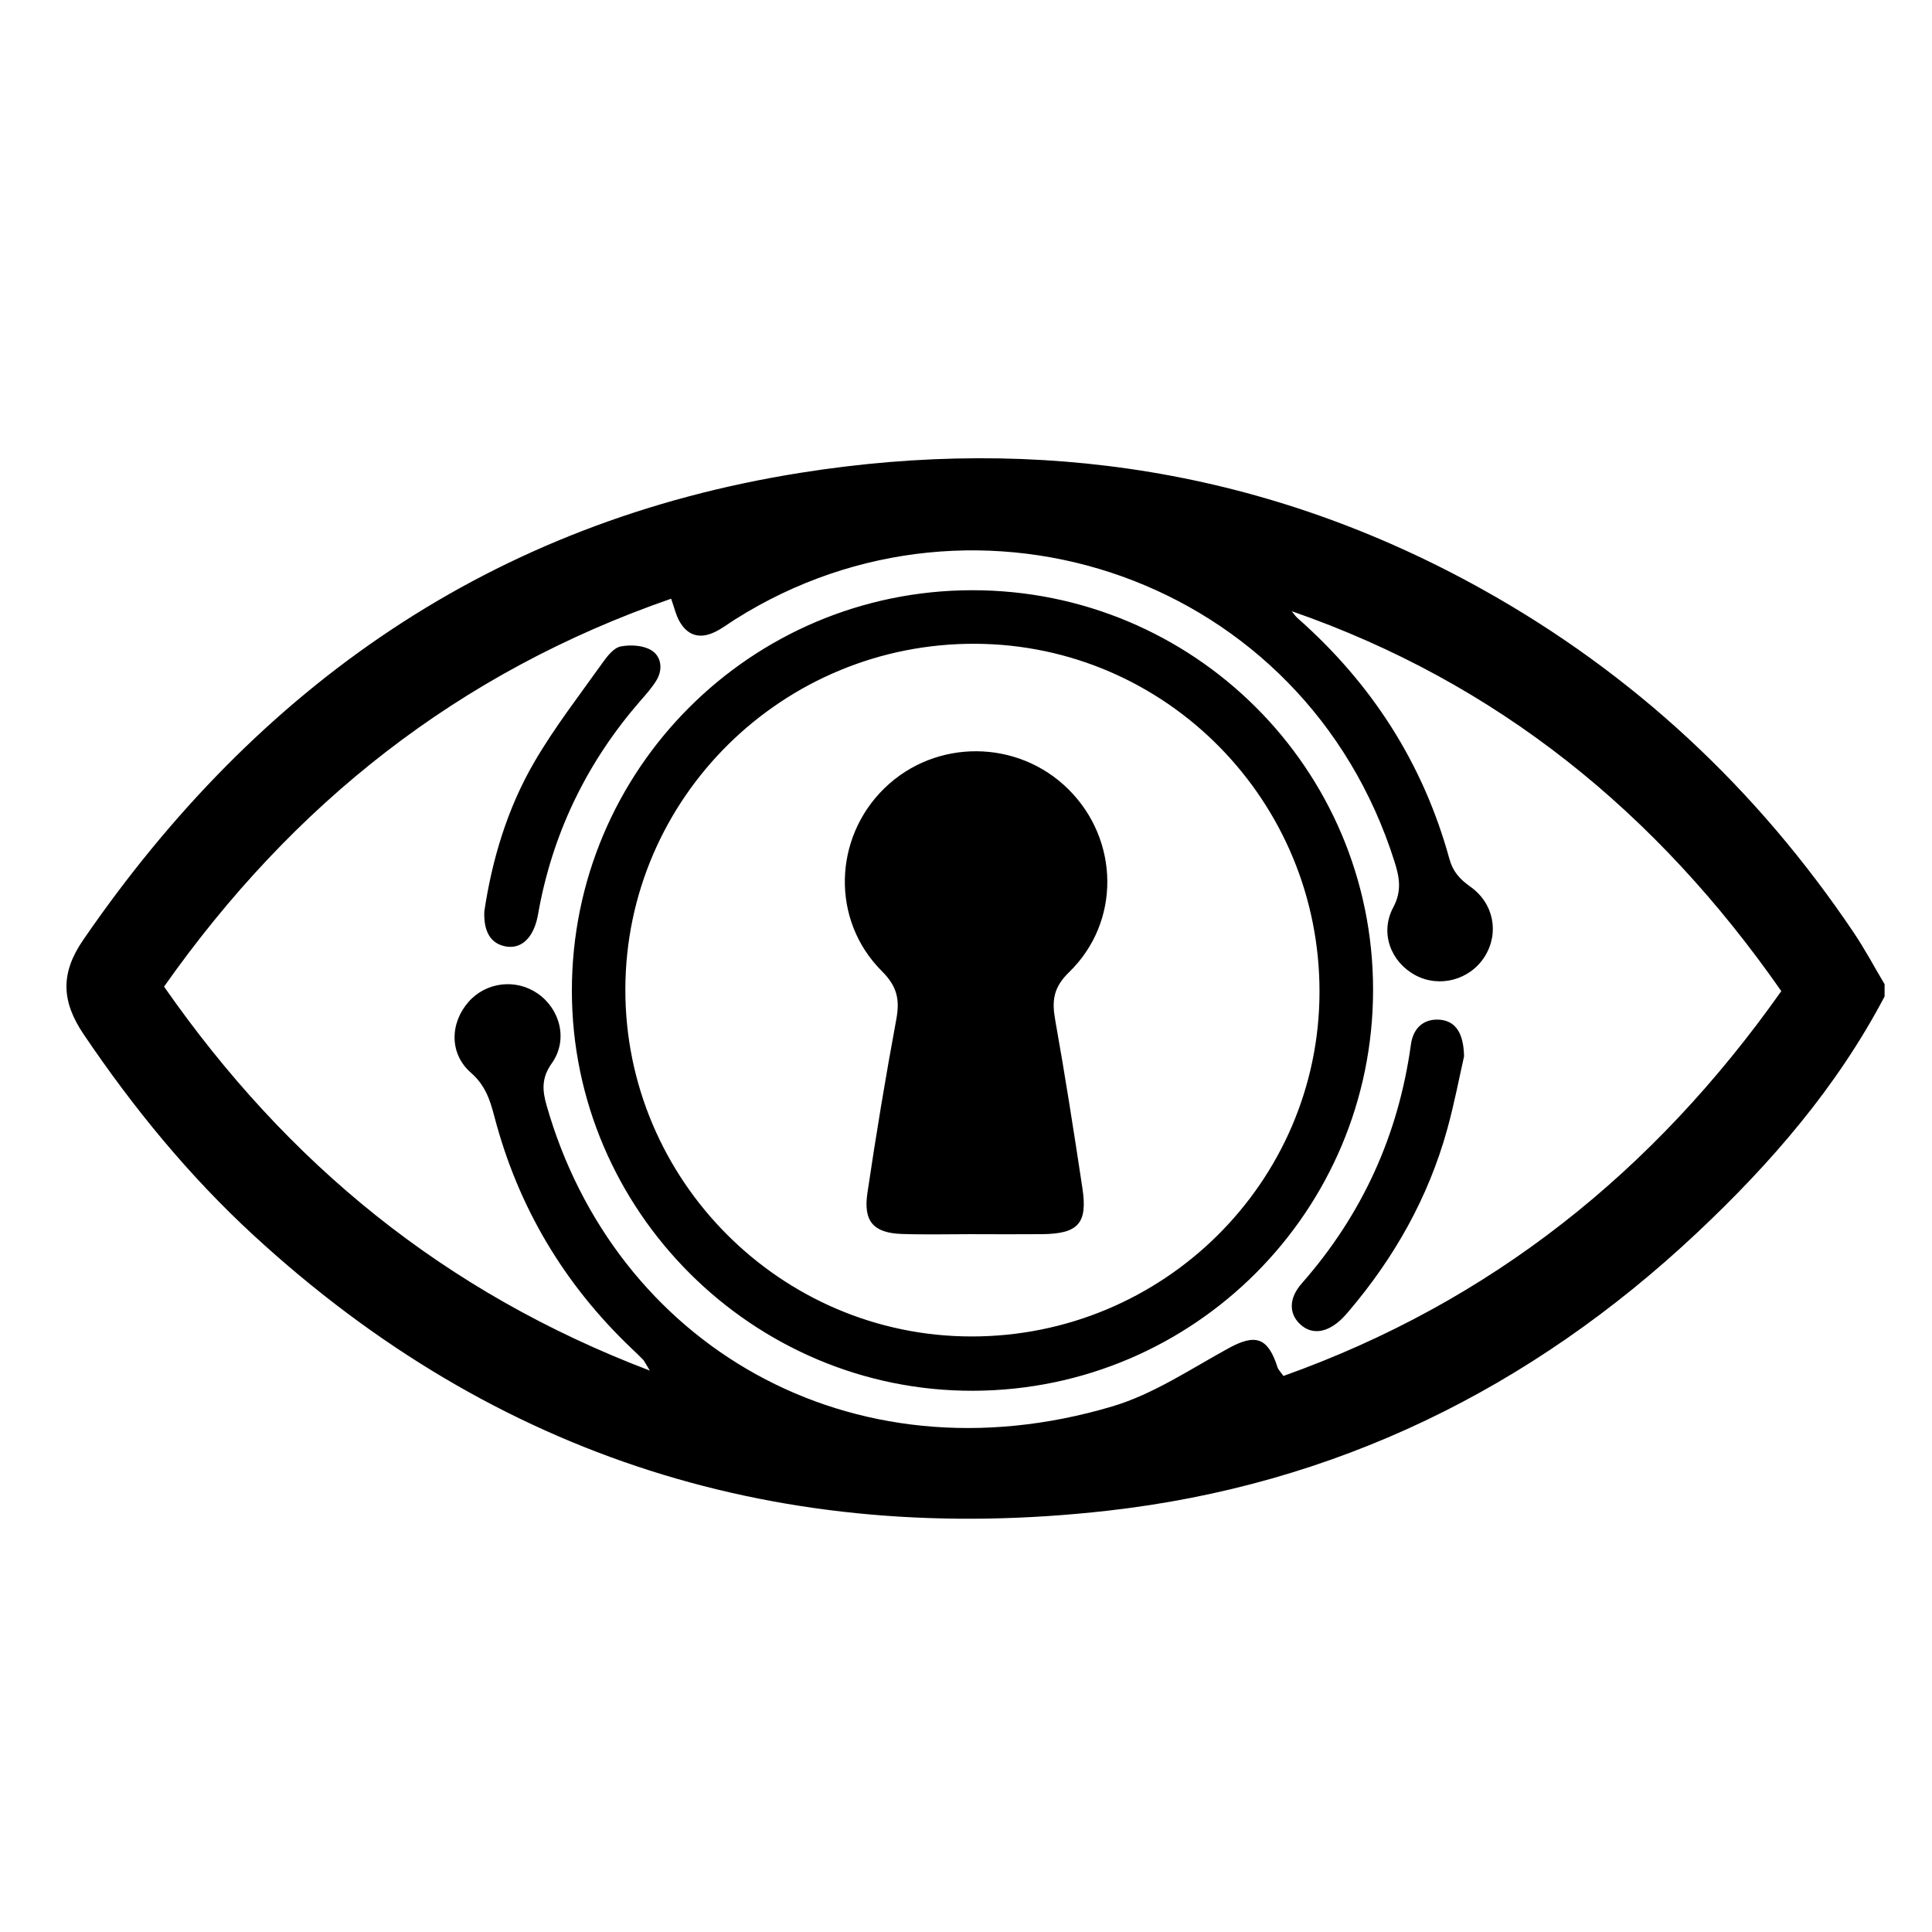
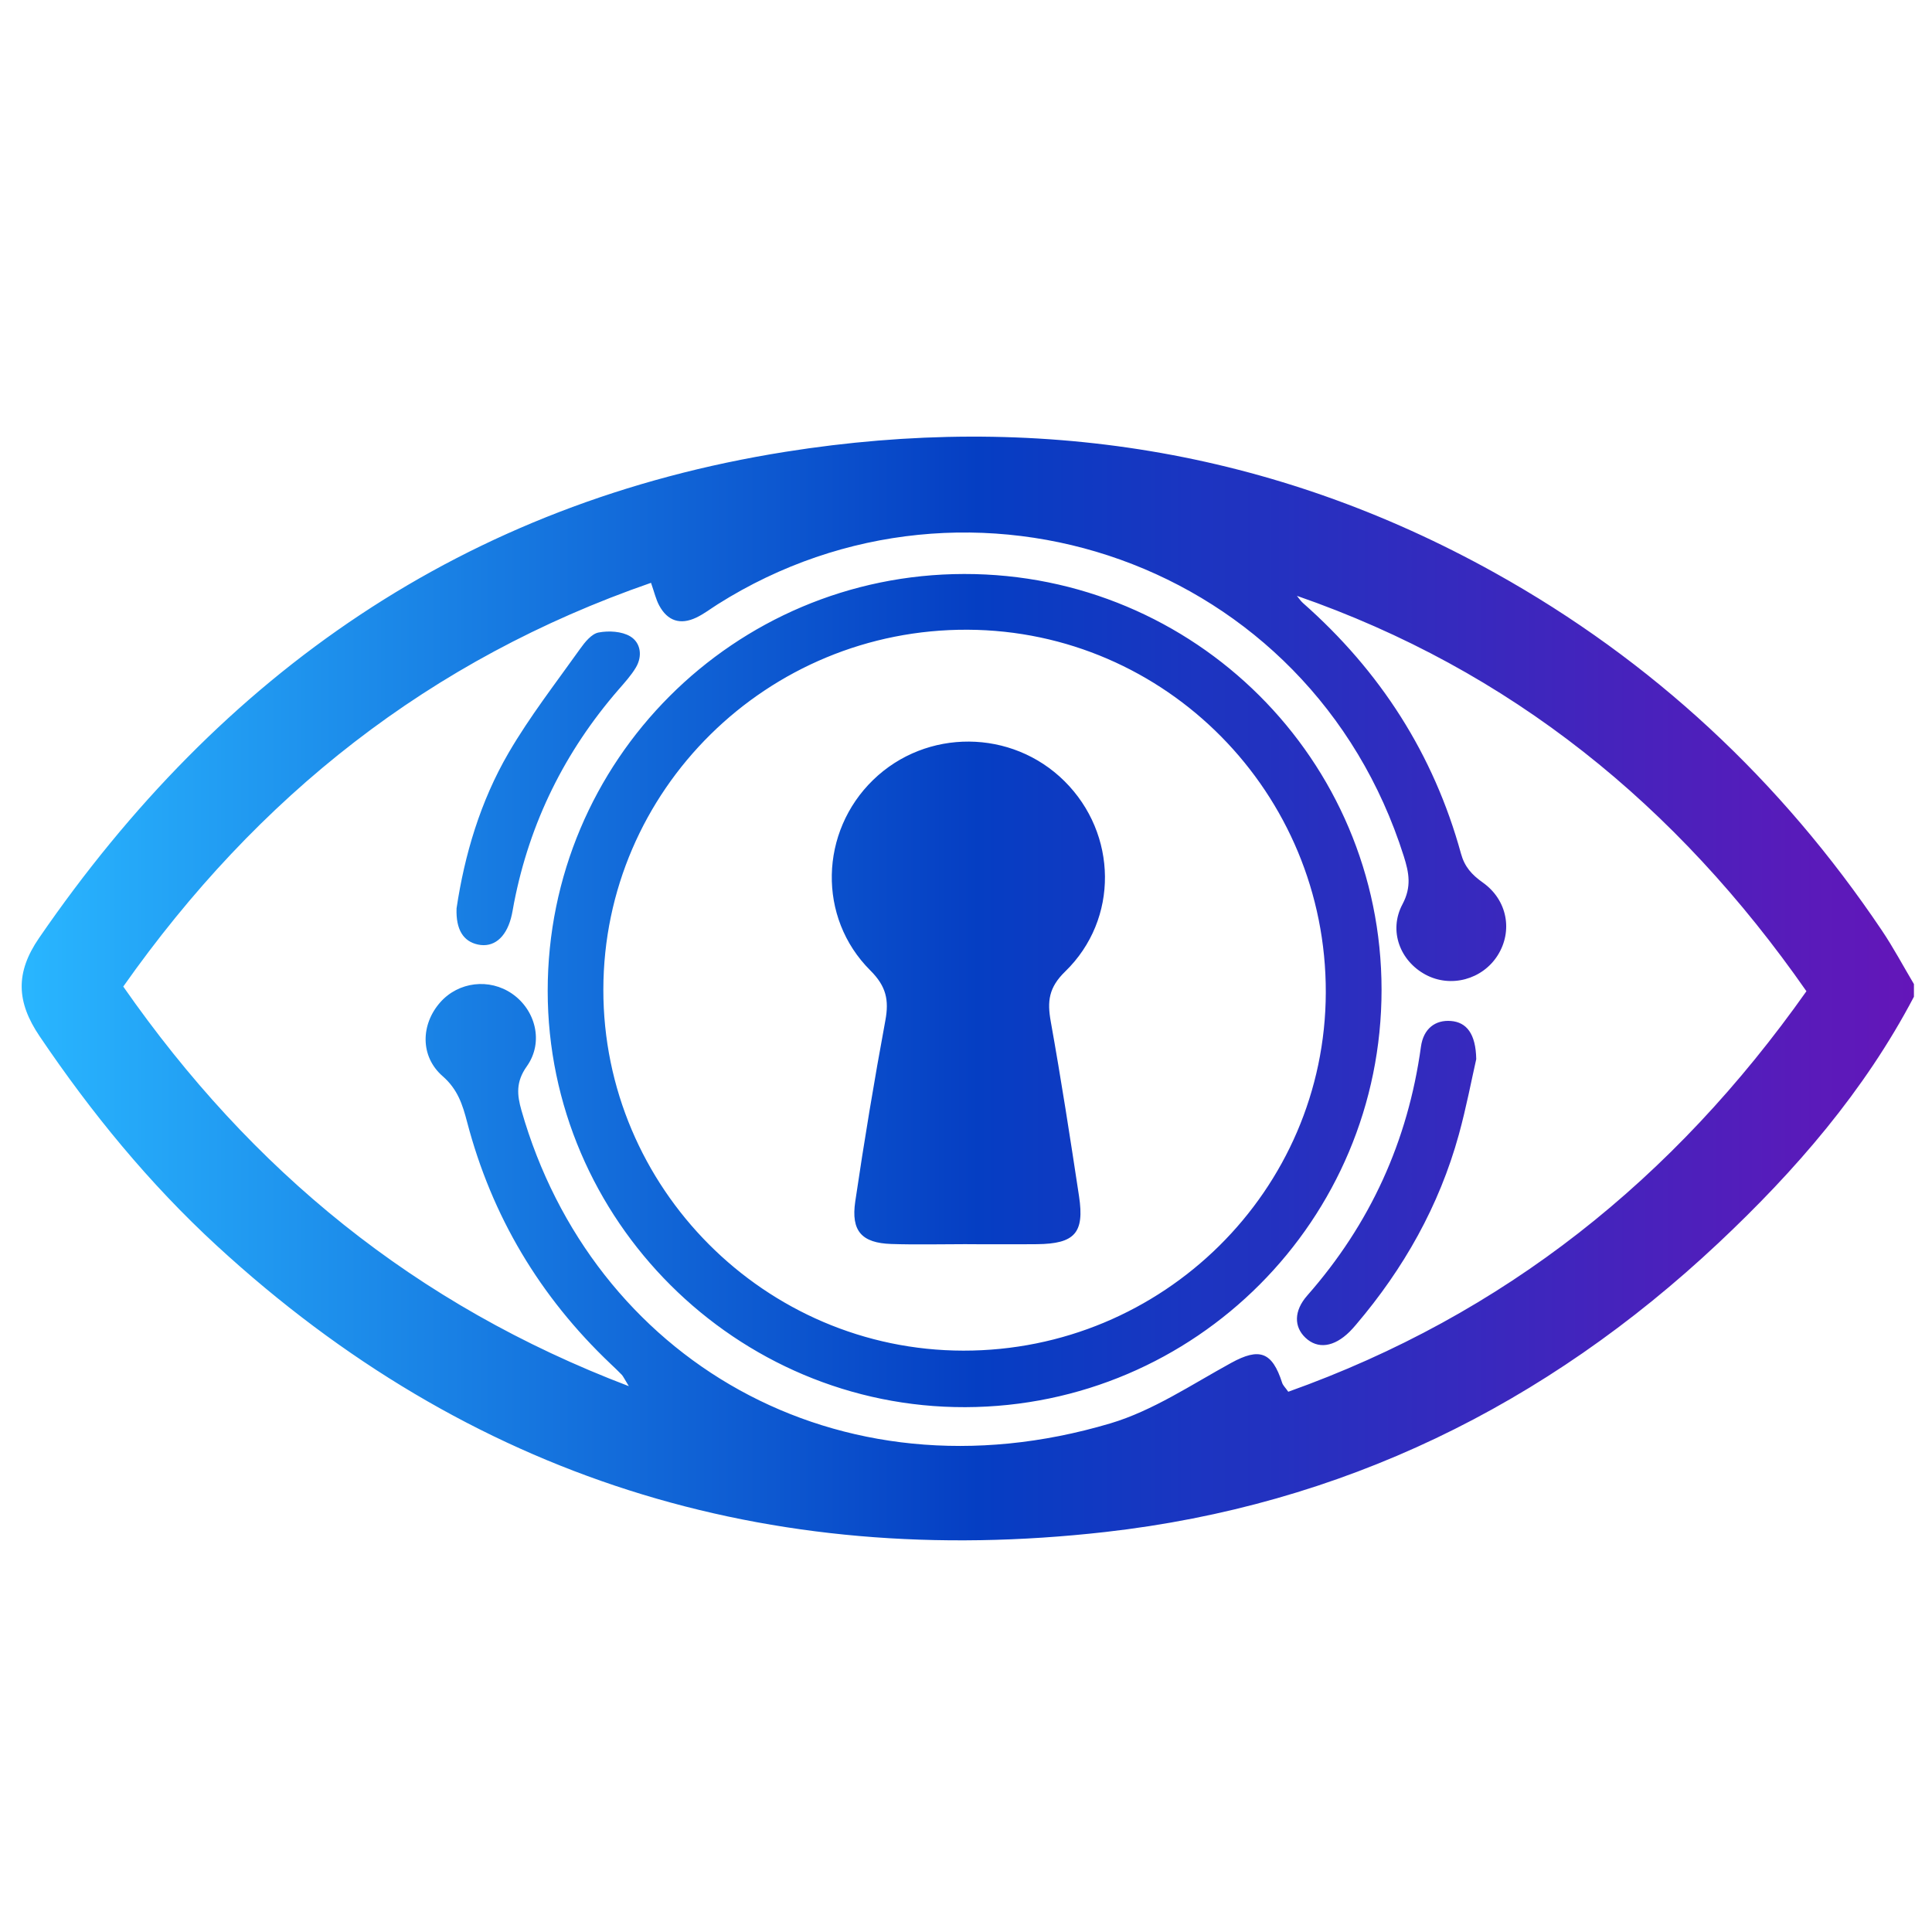
<svg xmlns="http://www.w3.org/2000/svg" version="1.1" id="Layer_1" x="0px" y="0px" viewBox="0 0 500 500" style="enable-background:new 0 0 500 500;" xml:space="preserve">
-   <path id="XMLID_4_" d="M487.733,257.872c-12.336,23.491-29.46,43.252-48.627,61.252c-42.998,40.379-93.7,65.199-152.408,71.842  c-84.13,9.519-158.251-13.49-220.938-71.153c-16.862-15.511-31.265-33.112-44.101-52.117c-5.784-8.564-6.053-15.813-0.14-24.424  C66.765,177.38,127.493,135.03,207.09,122.373c61.99-9.858,121.244-0.641,176.469,30.109c39.177,21.814,71.121,51.65,96.161,88.841  c2.903,4.311,5.353,8.926,8.014,13.4C487.733,255.773,487.733,256.822,487.733,257.872z M334.305,158.182  c0.498,0.6,0.927,1.278,1.504,1.787c19.193,16.932,32.505,37.591,39.295,62.318c0.896,3.264,2.676,5.24,5.416,7.181  c6.162,4.366,7.495,12.091,3.718,18.093c-3.809,6.054-11.716,8.173-17.958,4.813c-6.294-3.388-9.254-10.877-5.726-17.505  c2.31-4.34,1.613-7.857,0.332-11.911c-23.237-73.504-107.814-102.317-170.587-62.693c-1.773,1.119-3.458,2.424-5.338,3.319  c-3.982,1.895-7.152,0.86-9.233-3.002c-0.829-1.539-1.218-3.316-2.038-5.636c-55.01,19.056-97.871,53.044-131.233,100.395  c31.886,45.738,72.542,79.133,125.72,99.369c-1.21-1.972-1.417-2.478-1.768-2.847c-0.904-0.948-1.865-1.842-2.816-2.745  c-17.552-16.673-29.498-36.688-35.636-60.11c-1.135-4.332-2.335-8.112-6.083-11.386c-5.664-4.948-5.424-12.908-0.582-18.375  c4.531-5.116,12.208-6.028,17.864-2.12c5.808,4.013,7.942,12.007,3.647,18.051c-2.751,3.87-2.43,7.099-1.329,10.955  c17.527,61.427,78.264,98.101,146.426,77.832c10.595-3.15,20.243-9.676,30.096-15.066c6.942-3.798,10.148-2.787,12.637,4.98  c0.206,0.642,0.783,1.164,1.522,2.218c53.753-19.173,95.875-52.924,128.846-99.596C428.776,210.28,387.529,176.662,334.305,158.182z   M355.351,256.116c0.019,57.219-46.25,103.634-103.485,103.814c-56.981,0.179-103.844-46.522-103.865-103.504  c-0.02-57.231,46.298-103.604,103.556-103.676C308.879,152.678,355.333,198.94,355.351,256.116z M341.486,256.816  c0.126-49.574-39.721-89.955-89.015-90.207c-49.884-0.255-90.569,39.91-90.631,89.474c-0.062,49.307,40.228,89.727,89.503,89.791  C300.967,345.939,341.361,306.031,341.486,256.816z M372.598,263.9c-3.856-0.307-6.829,1.872-7.452,6.397  c-3.234,23.479-12.611,44.068-28.268,61.87c-3.383,3.846-3.3,7.794-0.465,10.486c3.059,2.906,7.095,2.366,10.997-1.486  c0.557-0.55,1.076-1.143,1.584-1.741c11.86-13.935,20.683-29.545,25.562-47.229c1.873-6.788,3.183-13.732,4.34-18.809  C378.782,267.023,376.46,264.208,372.598,263.9z M130.67,244.896c3.798,0.802,6.841-1.596,8.188-6.524  c0.345-1.26,0.523-2.566,0.774-3.852c3.906-19.995,12.632-37.624,25.968-53.002c1.536-1.771,3.152-3.533,4.337-5.532  c1.688-2.848,1.187-6.158-1.401-7.718c-2.113-1.274-5.368-1.452-7.896-0.968c-1.743,0.334-3.409,2.416-4.595,4.083  c-6.058,8.516-12.513,16.821-17.76,25.824c-7.045,12.087-10.974,25.439-12.948,38.692  C125.147,241.184,127.028,244.126,130.67,244.896z M252.337,319.41c5.773,0,11.546,0.046,17.318-0.01  c9.393-0.092,11.856-2.77,10.471-11.917c-2.198-14.52-4.453-29.036-7.038-43.491c-0.89-4.979-0.514-8.405,3.592-12.392  c13.429-13.041,13.006-34.249-0.162-47.326c-13.097-13.007-34.361-13.148-47.588-0.316c-13.274,12.878-13.905,34.208-0.705,47.368  c3.959,3.947,4.683,7.364,3.741,12.451c-2.769,14.954-5.262,29.966-7.486,45.012c-1.089,7.366,1.634,10.321,8.965,10.563  c6.291,0.208,12.594,0.043,18.891,0.043C252.337,319.401,252.337,319.405,252.337,319.41z" />
+   <linearGradient id="XMLID_2_" gradientUnits="userSpaceOnUse" x1="5.612" y1="255.821" x2="495.324" y2="255.821">
+     <stop offset="0" style="stop-color:#29B6FF" />
+     <stop offset="0.506" style="stop-color:#053EC3" />
+     <stop offset="1" style="stop-color:#6416B9" />
+   </linearGradient>
+   <path id="XMLID_4_" style="fill:url(#XMLID_2_);" d="M495.322,257.956c-12.839,24.449-30.661,45.015-50.609,63.749  c-44.751,42.025-97.519,67.857-158.62,74.77c-87.559,9.907-164.701-14.04-229.943-74.053C38.6,306.278,23.61,287.96,10.251,268.18  c-6.02-8.913-6.3-16.458-0.146-25.42c47.09-68.578,110.294-112.654,193.135-125.827c64.517-10.26,126.186-0.667,183.662,31.336  c40.774,22.703,74.02,53.755,100.081,92.462c3.021,4.487,5.571,9.29,8.341,13.946C495.322,255.771,495.322,256.863,495.322,257.956z   M335.641,154.202c0.518,0.624,0.965,1.33,1.565,1.86c19.975,17.622,33.83,39.123,40.897,64.858  c0.933,3.397,2.785,5.454,5.637,7.474c6.413,4.544,7.801,12.584,3.87,18.83c-3.964,6.301-12.194,8.506-18.69,5.009  c-6.551-3.526-9.631-11.32-5.959-18.219c2.404-4.517,1.679-8.177,0.346-12.396c-24.184-76.5-112.208-106.487-177.54-65.248  c-1.845,1.165-3.599,2.523-5.556,3.454c-4.144,1.972-7.444,0.895-9.609-3.124c-0.863-1.602-1.268-3.451-2.121-5.866  c-57.252,19.833-101.86,55.206-136.582,104.487c33.186,47.602,75.499,82.358,130.844,103.419c-1.259-2.052-1.475-2.579-1.84-2.963  c-0.941-0.987-1.941-1.917-2.931-2.857c-18.267-17.353-30.7-38.183-37.089-62.56c-1.181-4.509-2.43-8.443-6.331-11.85  c-5.895-5.15-5.645-13.434-0.606-19.124c4.716-5.325,12.706-6.274,18.592-2.206c6.045,4.177,8.266,12.496,3.796,18.787  c-2.863,4.028-2.529,7.388-1.383,11.402c18.241,63.931,81.454,102.1,152.394,81.004c11.027-3.278,21.068-10.07,31.323-15.68  c7.225-3.953,10.562-2.901,13.152,5.183c0.214,0.668,0.815,1.211,1.584,2.308c55.944-19.954,99.783-55.081,134.098-103.656  C433.962,208.424,391.034,173.435,335.641,154.202z M357.545,256.128c0.02,59.551-48.135,107.858-107.703,108.045  c-59.304,0.186-108.077-48.418-108.099-107.723c-0.021-59.564,48.185-107.827,107.777-107.902  C309.178,148.474,357.526,196.622,357.545,256.128z M343.114,256.857c0.131-51.595-41.34-93.622-92.643-93.884  c-51.917-0.265-94.261,41.537-94.325,93.121c-0.065,51.317,41.868,93.384,93.151,93.451  C300.944,349.612,342.984,308.078,343.114,256.857z M375.495,264.229c-4.013-0.32-7.107,1.948-7.756,6.658  c-3.366,24.436-13.125,45.864-29.42,64.392c-3.521,4.003-3.435,8.112-0.484,10.913c3.184,3.024,7.384,2.462,11.445-1.547  c0.58-0.572,1.12-1.19,1.649-1.812c12.343-14.503,21.526-30.749,26.604-49.154c1.949-7.065,3.313-14.292,4.517-19.576  C381.931,267.48,379.514,264.55,375.495,264.229z M123.706,244.451c3.953,0.835,7.12-1.661,8.522-6.79  c0.359-1.311,0.544-2.671,0.806-4.009c4.065-20.81,13.147-39.158,27.026-55.162c1.599-1.843,3.28-3.677,4.514-5.757  c1.757-2.964,1.235-6.409-1.458-8.033c-2.199-1.326-5.587-1.511-8.218-1.007c-1.814,0.348-3.548,2.514-4.782,4.249  c-6.305,8.863-13.023,17.507-18.484,26.877c-7.332,12.58-11.421,26.476-13.476,40.269  C117.957,240.587,119.915,243.649,123.706,244.451z M250.332,322.002c6.008,0,12.017,0.048,18.024-0.01  c9.776-0.096,12.339-2.883,10.898-12.403c-2.288-15.112-4.634-30.22-7.325-45.264c-0.926-5.182-0.535-8.748,3.738-12.897  c13.976-13.573,13.536-35.645-0.169-49.255c-13.631-13.537-35.762-13.684-49.528-0.329c-13.815,13.403-14.472,35.602-0.734,49.299  c4.12,4.108,4.874,7.664,3.893,12.958c-2.882,15.564-5.476,31.187-7.791,46.847c-1.133,7.666,1.701,10.742,9.33,10.994  c6.547,0.216,13.107,0.045,19.661,0.045C250.332,321.993,250.332,321.997,250.332,322.002z" />
</svg>
